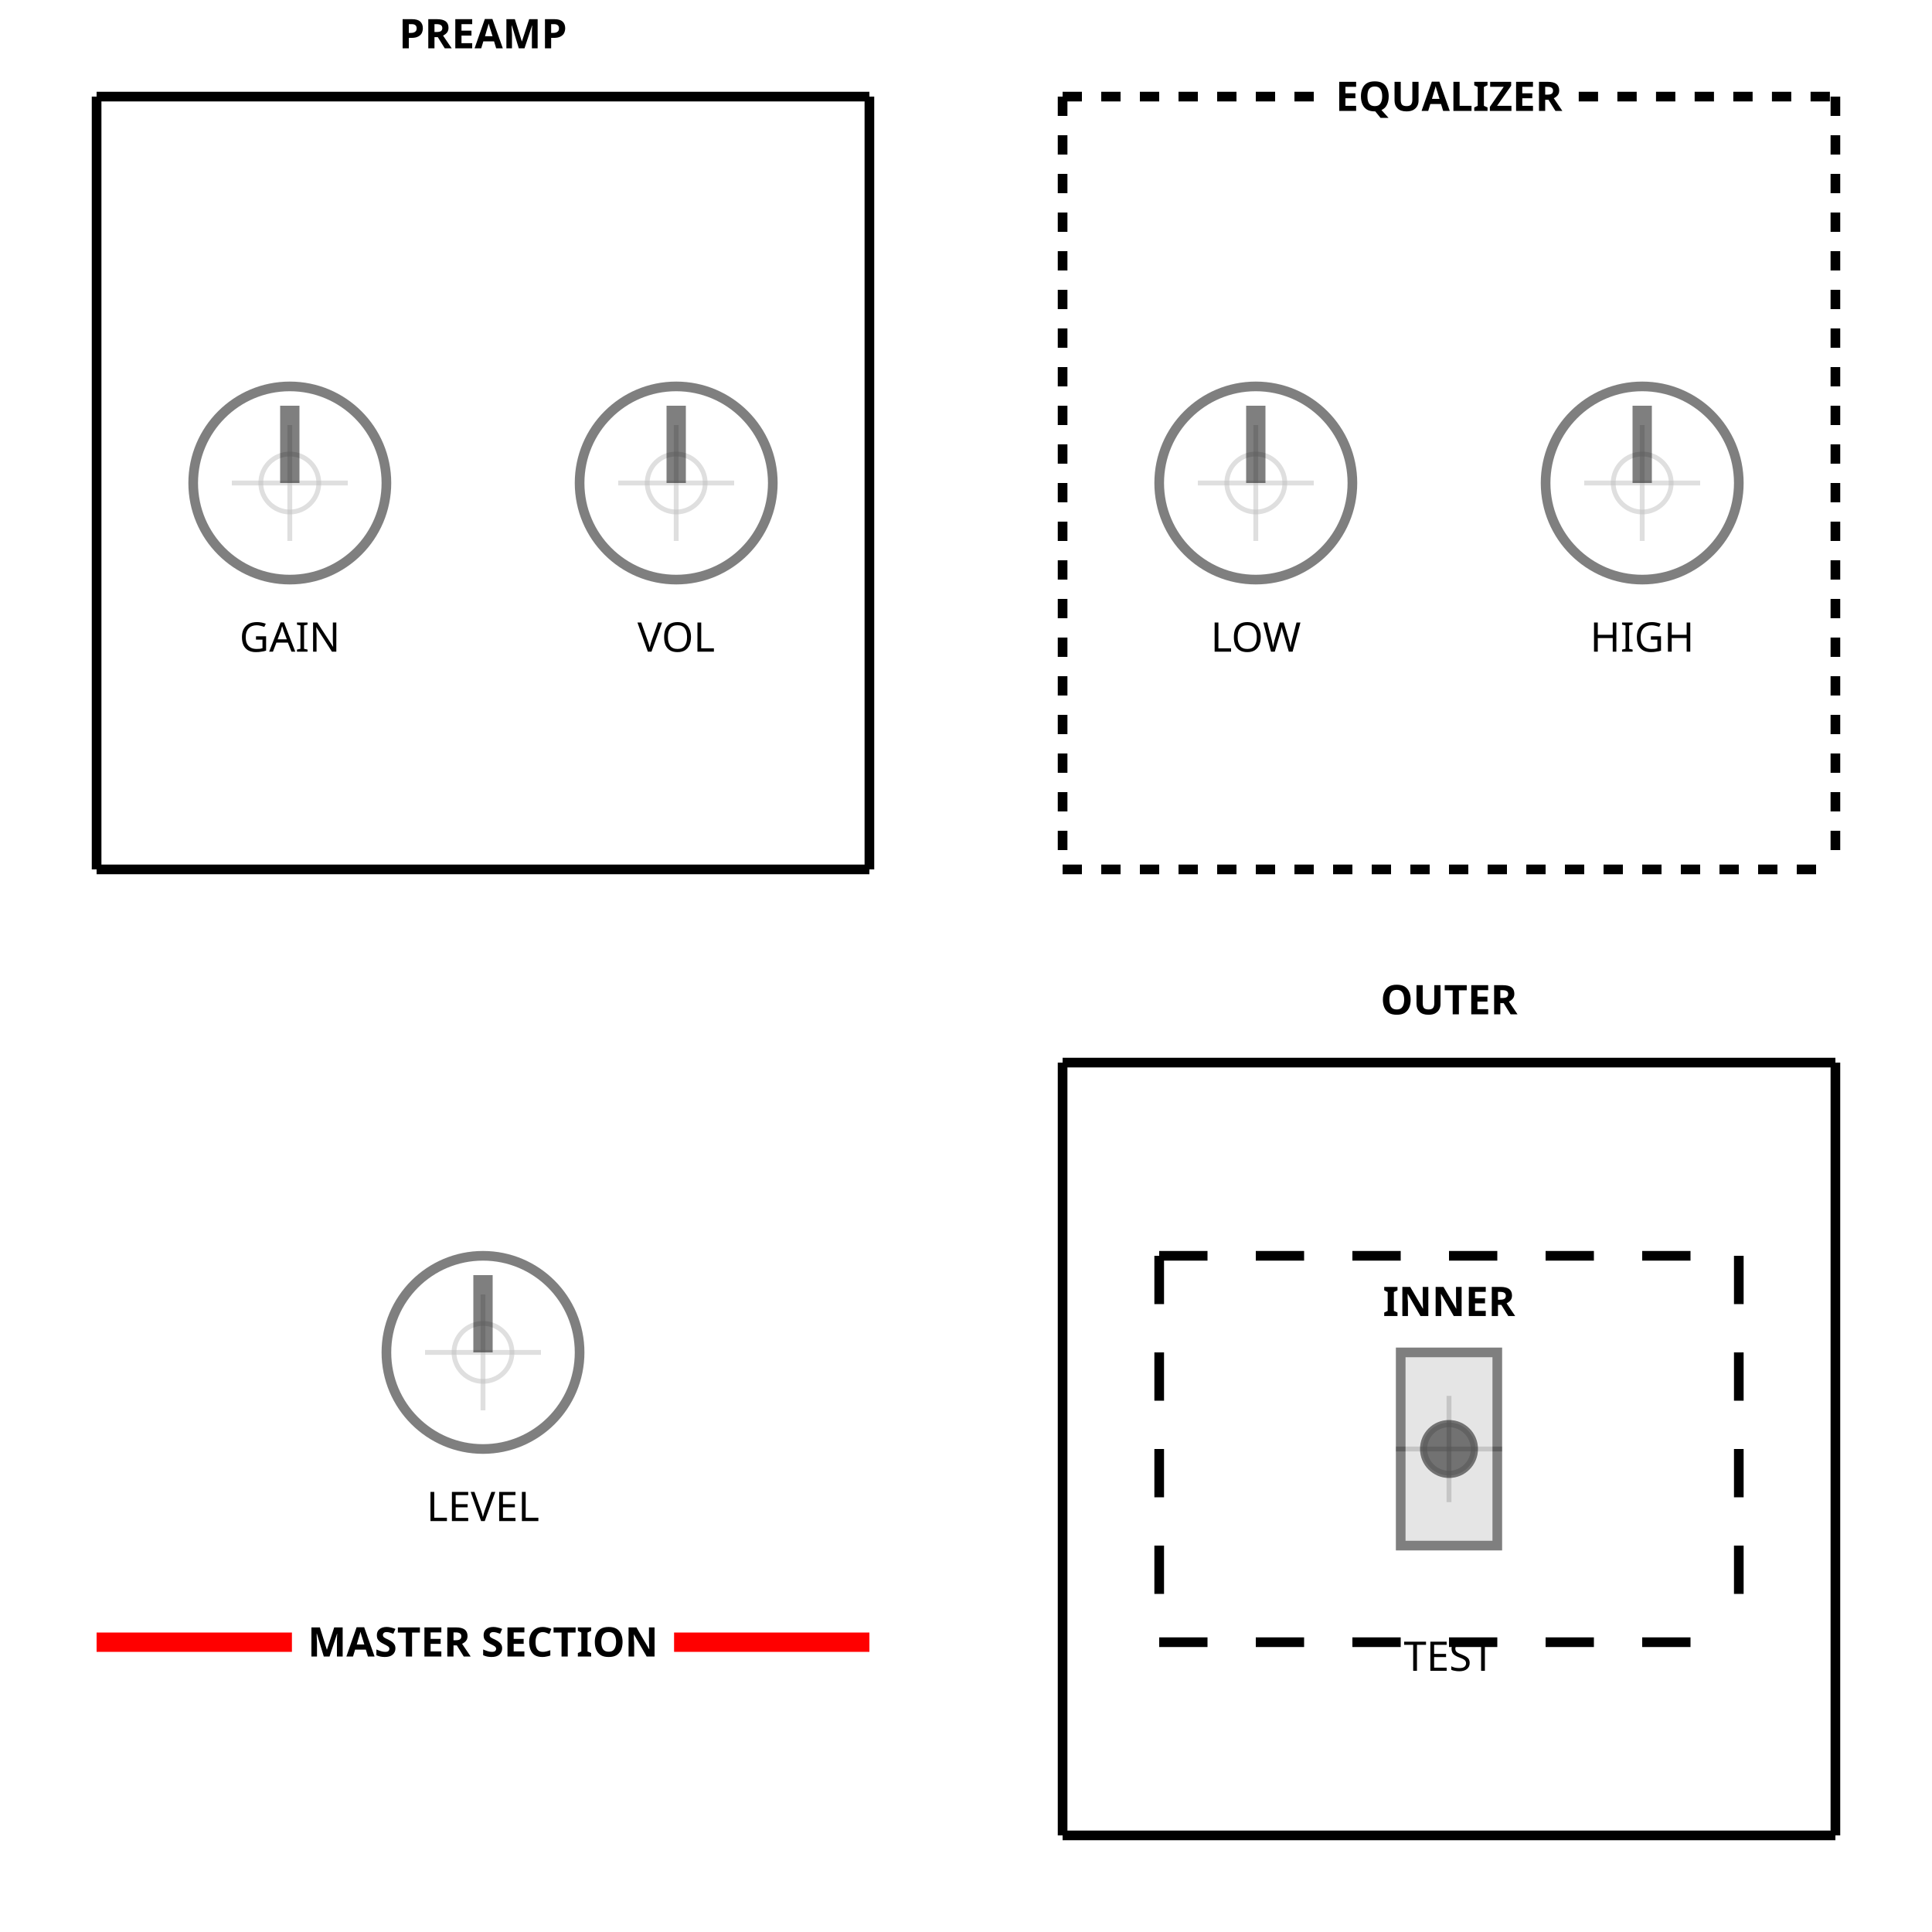
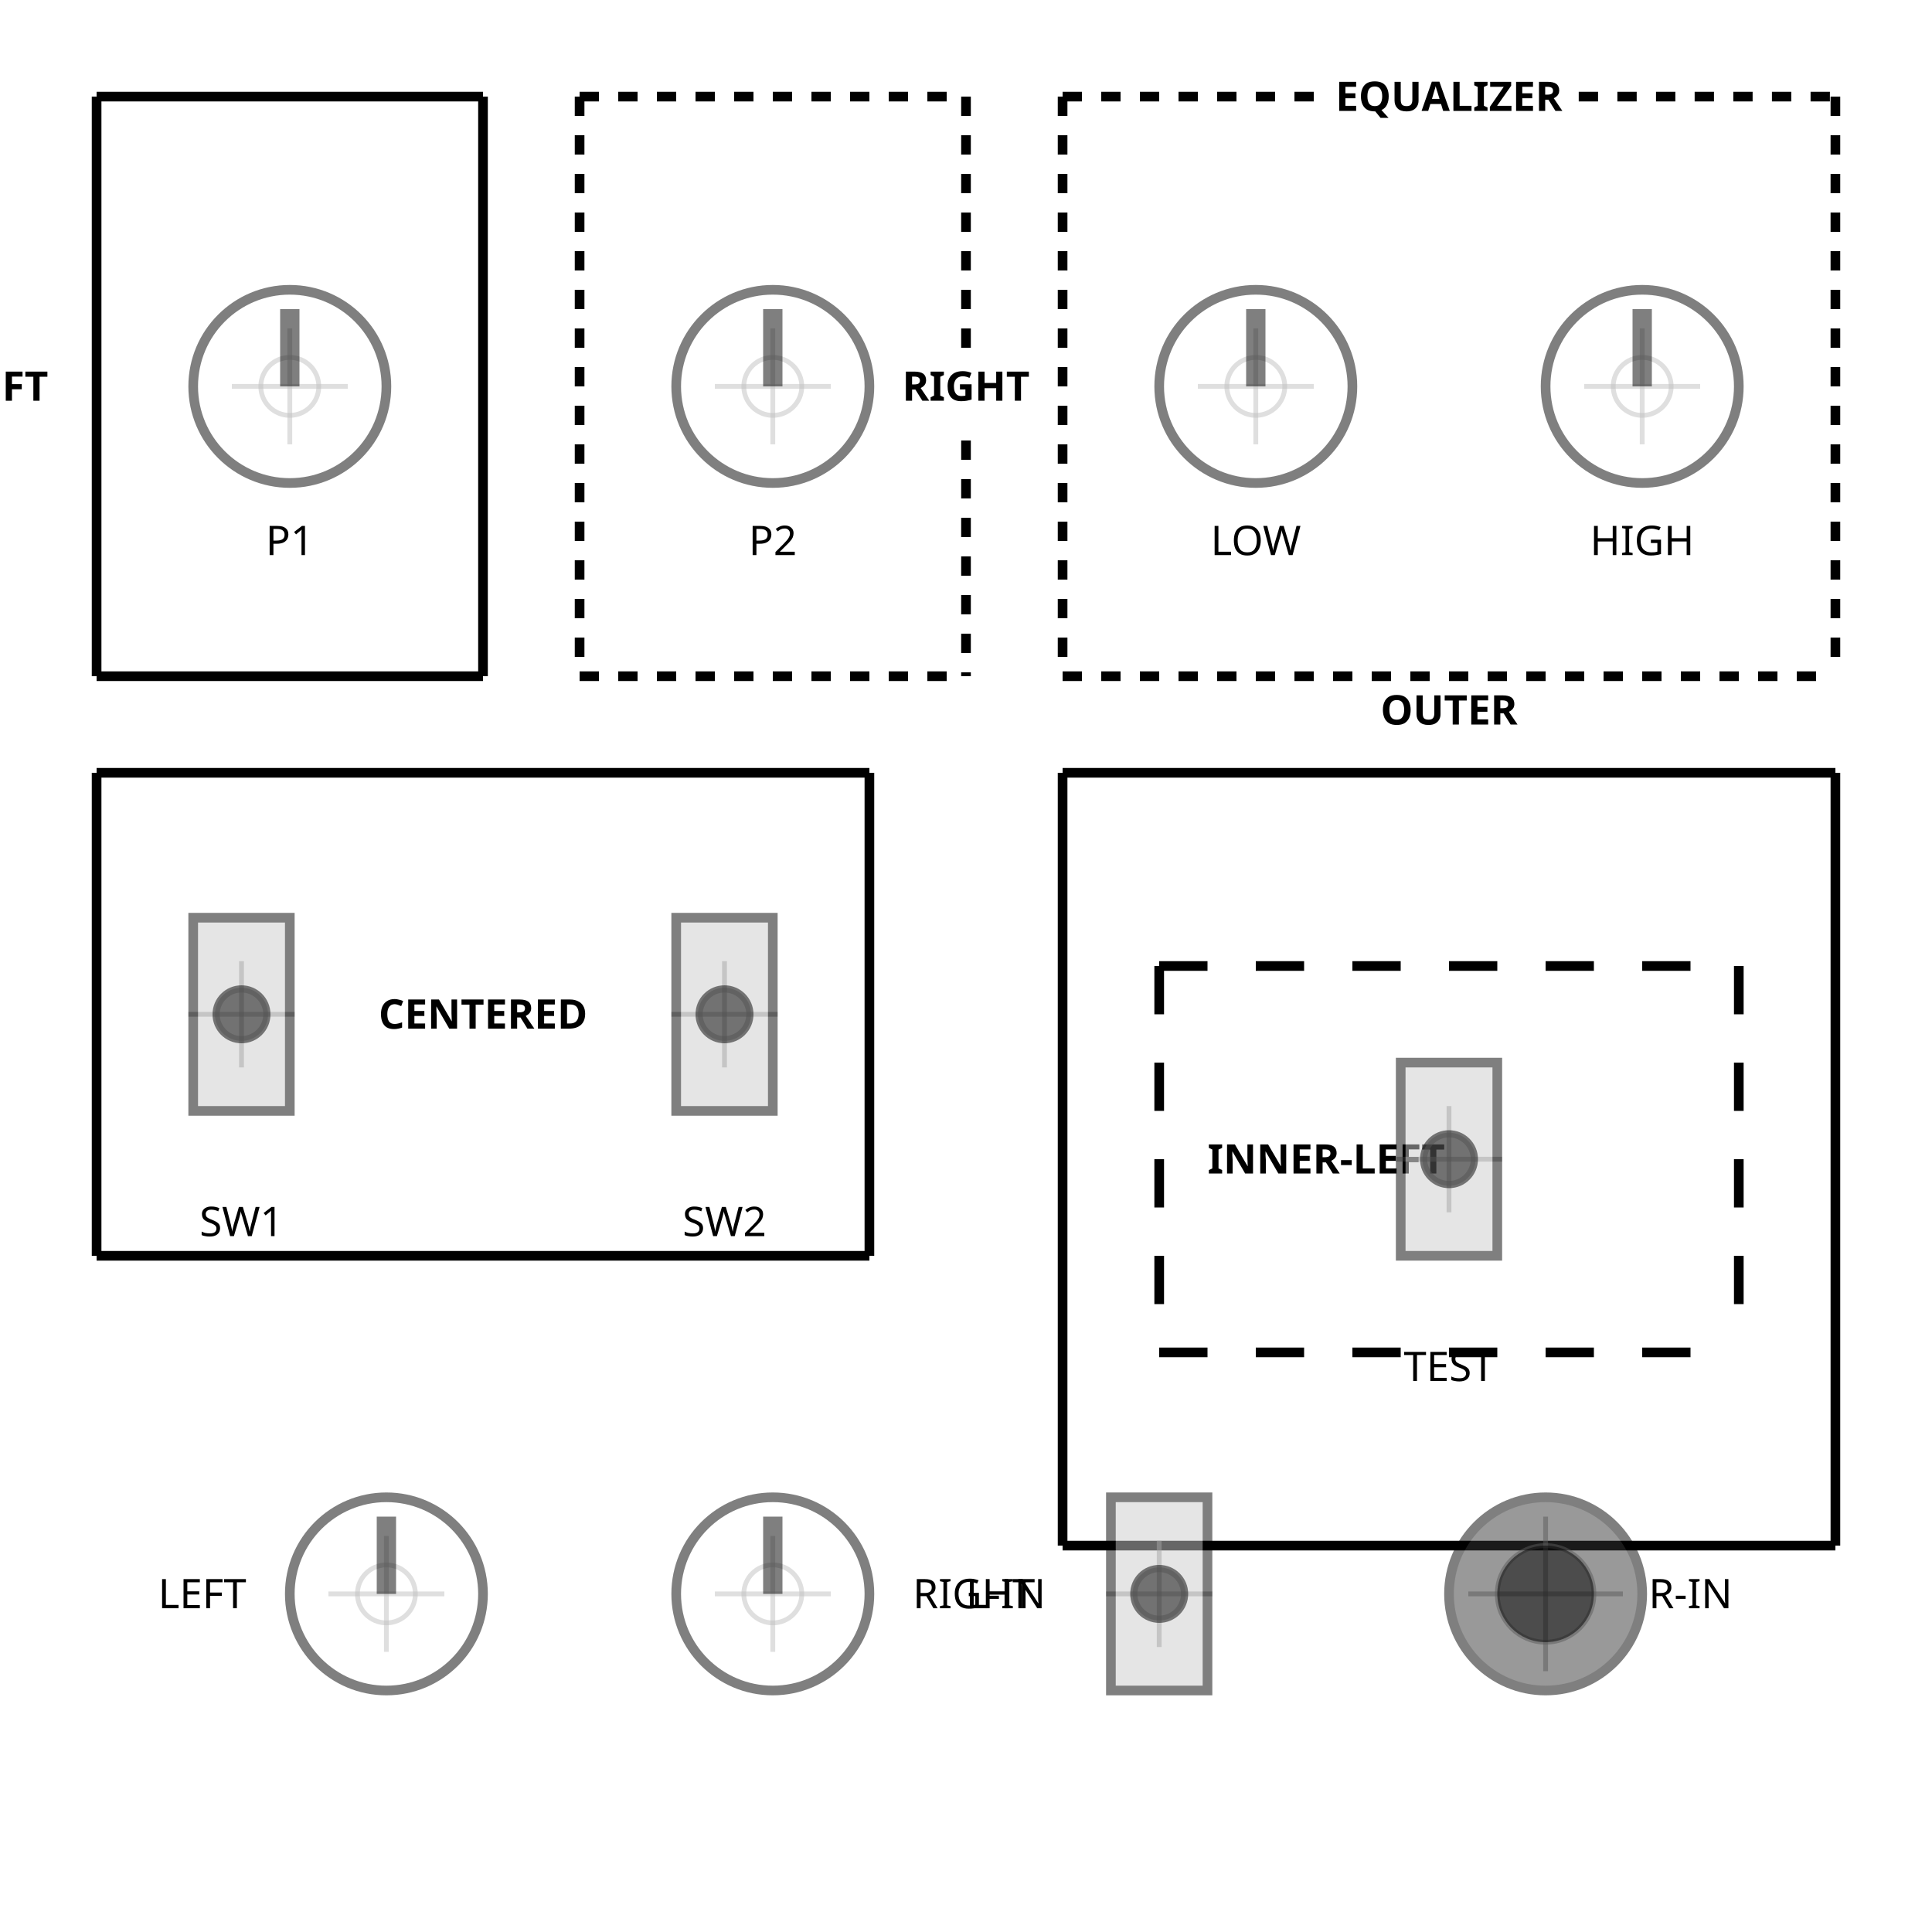
<svg xmlns="http://www.w3.org/2000/svg" baseProfile="full" height="200.0mm" version="1.1" viewBox="0 0 200.0 200.0" width="200.0mm">
  <defs />
  <rect fill="#ffffff" height="200.0" width="200.0" x="0" y="0" />
-   <text fill="black" font-family="sans-serif" font-size="4.233" font-weight="bold" text-anchor="middle" x="50.0" y="5.0">PREAMP</text>
-   <line stroke="black" stroke-width="1.0" x1="10.0" x2="90.0" y1="10.0" y2="10.0" />
-   <line stroke="black" stroke-width="1.0" x1="10.0" x2="90.0" y1="90.0" y2="90.0" />
-   <line stroke="black" stroke-width="1.0" x1="10.0" x2="10.0" y1="10.0" y2="90.0" />
-   <line stroke="black" stroke-width="1.0" x1="90.0" x2="90.0" y1="10.0" y2="90.0" />
-   <circle cx="30.0" cy="50.0" fill="none" r="3.0" stroke="gray" stroke-opacity="0.5" stroke-width="0.5" />
-   <line stroke="gray" stroke-opacity="0.5" stroke-width="0.5" x1="24.0" x2="36.0" y1="50.0" y2="50.0" />
-   <line stroke="gray" stroke-opacity="0.5" stroke-width="0.5" x1="30.0" x2="30.0" y1="44.0" y2="56.0" />
-   <circle cx="30.0" cy="50.0" fill="white" opacity="0.5" r="10.0" stroke="black" stroke-width="1" />
-   <line opacity="0.5" stroke="black" stroke-width="2" x1="30.0" x2="30.0" y1="50.0" y2="42.0" />
-   <text fill="black" font-family="sans-serif" font-size="4.233" font-weight="normal" text-anchor="middle" x="30.0" y="67.463">GAIN</text>
-   <circle cx="70.0" cy="50.0" fill="none" r="3.0" stroke="gray" stroke-opacity="0.5" stroke-width="0.5" />
-   <line stroke="gray" stroke-opacity="0.5" stroke-width="0.5" x1="64.0" x2="76.0" y1="50.0" y2="50.0" />
-   <line stroke="gray" stroke-opacity="0.5" stroke-width="0.5" x1="70.0" x2="70.0" y1="44.0" y2="56.0" />
-   <circle cx="70.0" cy="50.0" fill="white" opacity="0.5" r="10.0" stroke="black" stroke-width="1" />
-   <line opacity="0.5" stroke="black" stroke-width="2" x1="70.0" x2="70.0" y1="50.0" y2="42.0" />
-   <text fill="black" font-family="sans-serif" font-size="4.233" font-weight="normal" text-anchor="middle" x="70.0" y="67.463">VOL</text>
+   <text fill="black" font-family="sans-serif" font-size="4.233" font-weight="bold" text-anchor="end" x="5.0" y="41.482">LEFT</text>
+   <line stroke="black" stroke-width="1.0" x1="10.0" x2="50.0" y1="10.0" y2="10.0" />
+   <line stroke="black" stroke-width="1.0" x1="10.0" x2="50.0" y1="70.0" y2="70.0" />
+   <line stroke="black" stroke-width="1.0" x1="10.0" x2="10.0" y1="10.0" y2="70.0" />
+   <line stroke="black" stroke-width="1.0" x1="50.0" x2="50.0" y1="10.0" y2="70.0" />
+   <circle cx="30.0" cy="40.0" fill="none" r="3.0" stroke="gray" stroke-opacity="0.5" stroke-width="0.5" />
+   <line stroke="gray" stroke-opacity="0.5" stroke-width="0.5" x1="24.0" x2="36.0" y1="40.0" y2="40.0" />
+   <line stroke="gray" stroke-opacity="0.5" stroke-width="0.5" x1="30.0" x2="30.0" y1="34.0" y2="46.0" />
+   <circle cx="30.0" cy="40.0" fill="white" opacity="0.5" r="10.0" stroke="black" stroke-width="1" />
+   <line opacity="0.5" stroke="black" stroke-width="2" x1="30.0" x2="30.0" y1="40.0" y2="32.0" />
+   <text fill="black" font-family="sans-serif" font-size="4.233" font-weight="normal" text-anchor="middle" x="30.0" y="57.463">P1</text>
+   <text fill="black" font-family="sans-serif" font-size="4.233" font-weight="bold" text-anchor="middle" x="100.0" y="41.482">RIGHT</text>
+   <line stroke="black" stroke-dasharray="2,2" stroke-width="1.0" x1="60.0" x2="100.0" y1="10.0" y2="10.0" />
+   <line stroke="black" stroke-dasharray="2,2" stroke-width="1.0" x1="60.0" x2="100.0" y1="70.0" y2="70.0" />
+   <line stroke="black" stroke-dasharray="2,2" stroke-width="1.0" x1="60.0" x2="60.0" y1="10.0" y2="70.0" />
+   <line stroke="black" stroke-dasharray="2,2" stroke-width="1.0" x1="100.0" x2="100.0" y1="10.0" y2="37.365" />
+   <line stroke="black" stroke-dasharray="2,2" stroke-width="1.0" x1="100.0" x2="100.0" y1="45.598" y2="70.0" />
+   <circle cx="80.0" cy="40.0" fill="none" r="3.0" stroke="gray" stroke-opacity="0.5" stroke-width="0.5" />
+   <line stroke="gray" stroke-opacity="0.5" stroke-width="0.5" x1="74.0" x2="86.0" y1="40.0" y2="40.0" />
+   <line stroke="gray" stroke-opacity="0.5" stroke-width="0.5" x1="80.0" x2="80.0" y1="34.0" y2="46.0" />
+   <circle cx="80.0" cy="40.0" fill="white" opacity="0.5" r="10.0" stroke="black" stroke-width="1" />
+   <line opacity="0.5" stroke="black" stroke-width="2" x1="80.0" x2="80.0" y1="40.0" y2="32.0" />
+   <text fill="black" font-family="sans-serif" font-size="4.233" font-weight="normal" text-anchor="middle" x="80.0" y="57.463">P2</text>
  <text fill="black" font-family="sans-serif" font-size="4.233" font-weight="bold" text-anchor="middle" x="150.0" y="11.482">EQUALIZER</text>
  <line stroke="black" stroke-dasharray="2,2" stroke-width="1.0" x1="110.0" x2="136.57" y1="10.0" y2="10.0" />
  <line stroke="black" stroke-dasharray="2,2" stroke-width="1.0" x1="163.43" x2="190.0" y1="10.0" y2="10.0" />
-   <line stroke="black" stroke-dasharray="2,2" stroke-width="1.0" x1="110.0" x2="190.0" y1="90.0" y2="90.0" />
-   <line stroke="black" stroke-dasharray="2,2" stroke-width="1.0" x1="110.0" x2="110.0" y1="10.0" y2="90.0" />
-   <line stroke="black" stroke-dasharray="2,2" stroke-width="1.0" x1="190.0" x2="190.0" y1="10.0" y2="90.0" />
-   <circle cx="130.0" cy="50.0" fill="none" r="3.0" stroke="gray" stroke-opacity="0.5" stroke-width="0.5" />
-   <line stroke="gray" stroke-opacity="0.5" stroke-width="0.5" x1="124.0" x2="136.0" y1="50.0" y2="50.0" />
-   <line stroke="gray" stroke-opacity="0.5" stroke-width="0.5" x1="130.0" x2="130.0" y1="44.0" y2="56.0" />
-   <circle cx="130.0" cy="50.0" fill="white" opacity="0.5" r="10.0" stroke="black" stroke-width="1" />
-   <line opacity="0.5" stroke="black" stroke-width="2" x1="130.0" x2="130.0" y1="50.0" y2="42.0" />
-   <text fill="black" font-family="sans-serif" font-size="4.233" font-weight="normal" text-anchor="middle" x="130.0" y="67.463">LOW</text>
-   <circle cx="170.0" cy="50.0" fill="none" r="3.0" stroke="gray" stroke-opacity="0.5" stroke-width="0.5" />
-   <line stroke="gray" stroke-opacity="0.5" stroke-width="0.5" x1="164.0" x2="176.0" y1="50.0" y2="50.0" />
-   <line stroke="gray" stroke-opacity="0.5" stroke-width="0.5" x1="170.0" x2="170.0" y1="44.0" y2="56.0" />
-   <circle cx="170.0" cy="50.0" fill="white" opacity="0.5" r="10.0" stroke="black" stroke-width="1" />
-   <line opacity="0.5" stroke="black" stroke-width="2" x1="170.0" x2="170.0" y1="50.0" y2="42.0" />
-   <text fill="black" font-family="sans-serif" font-size="4.233" font-weight="normal" text-anchor="middle" x="170.0" y="67.463">HIGH</text>
-   <text fill="black" font-family="sans-serif" font-size="4.233" font-weight="bold" text-anchor="middle" x="50.0" y="171.482">MASTER SECTION</text>
-   <line stroke="red" stroke-width="2.0" x1="10.0" x2="30.22" y1="170.0" y2="170.0" />
-   <line stroke="red" stroke-width="2.0" x1="69.78" x2="90.0" y1="170.0" y2="170.0" />
-   <circle cx="50.0" cy="140.0" fill="none" r="3.0" stroke="gray" stroke-opacity="0.5" stroke-width="0.5" />
-   <line stroke="gray" stroke-opacity="0.5" stroke-width="0.5" x1="44.0" x2="56.0" y1="140.0" y2="140.0" />
-   <line stroke="gray" stroke-opacity="0.5" stroke-width="0.5" x1="50.0" x2="50.0" y1="134.0" y2="146.0" />
-   <circle cx="50.0" cy="140.0" fill="white" opacity="0.5" r="10.0" stroke="black" stroke-width="1" />
-   <line opacity="0.5" stroke="black" stroke-width="2" x1="50.0" x2="50.0" y1="140.0" y2="132.0" />
-   <text fill="black" font-family="sans-serif" font-size="4.233" font-weight="normal" text-anchor="middle" x="50.0" y="157.463">LEVEL</text>
-   <text fill="black" font-family="sans-serif" font-size="4.233" font-weight="bold" text-anchor="middle" x="150.0" y="105.0">OUTER</text>
-   <line stroke="black" stroke-width="1.0" x1="110.0" x2="190.0" y1="110.0" y2="110.0" />
-   <line stroke="black" stroke-width="1.0" x1="110.0" x2="190.0" y1="190.0" y2="190.0" />
-   <line stroke="black" stroke-width="1.0" x1="110.0" x2="110.0" y1="110.0" y2="190.0" />
-   <line stroke="black" stroke-width="1.0" x1="190.0" x2="190.0" y1="110.0" y2="190.0" />
-   <text fill="black" font-family="sans-serif" font-size="4.233" font-weight="bold" text-anchor="middle" x="150.0" y="136.233">INNER</text>
-   <line stroke="black" stroke-dasharray="5,5" stroke-width="1.0" x1="120.0" x2="180.0" y1="130.0" y2="130.0" />
-   <line stroke="black" stroke-dasharray="5,5" stroke-width="1.0" x1="120.0" x2="180.0" y1="170.0" y2="170.0" />
-   <line stroke="black" stroke-dasharray="5,5" stroke-width="1.0" x1="120.0" x2="120.0" y1="130.0" y2="170.0" />
-   <line stroke="black" stroke-dasharray="5,5" stroke-width="1.0" x1="180.0" x2="180.0" y1="130.0" y2="170.0" />
-   <circle cx="150.0" cy="150.0" fill="none" r="2.5" stroke="gray" stroke-opacity="0.5" stroke-width="0.5" />
-   <line stroke="gray" stroke-opacity="0.5" stroke-width="0.5" x1="144.5" x2="155.5" y1="150.0" y2="150.0" />
-   <line stroke="gray" stroke-opacity="0.5" stroke-width="0.5" x1="150.0" x2="150.0" y1="144.5" y2="155.5" />
-   <rect fill="#cccccc" height="20.0" opacity="0.5" stroke="black" width="10.0" x="145.0" y="140.0" />
-   <circle cx="150.0" cy="150.0" fill="black" opacity="0.5" r="3.0" />
-   <text fill="black" font-family="sans-serif" font-size="4.233" font-weight="normal" text-anchor="middle" x="150.0" y="172.963">TEST</text>
+   <line stroke="black" stroke-dasharray="2,2" stroke-width="1.0" x1="110.0" x2="190.0" y1="70.0" y2="70.0" />
+   <line stroke="black" stroke-dasharray="2,2" stroke-width="1.0" x1="110.0" x2="110.0" y1="10.0" y2="70.0" />
+   <line stroke="black" stroke-dasharray="2,2" stroke-width="1.0" x1="190.0" x2="190.0" y1="10.0" y2="70.0" />
+   <circle cx="130.0" cy="40.0" fill="none" r="3.0" stroke="gray" stroke-opacity="0.5" stroke-width="0.5" />
+   <line stroke="gray" stroke-opacity="0.5" stroke-width="0.5" x1="124.0" x2="136.0" y1="40.0" y2="40.0" />
+   <line stroke="gray" stroke-opacity="0.5" stroke-width="0.5" x1="130.0" x2="130.0" y1="34.0" y2="46.0" />
+   <circle cx="130.0" cy="40.0" fill="white" opacity="0.5" r="10.0" stroke="black" stroke-width="1" />
+   <line opacity="0.5" stroke="black" stroke-width="2" x1="130.0" x2="130.0" y1="40.0" y2="32.0" />
+   <text fill="black" font-family="sans-serif" font-size="4.233" font-weight="normal" text-anchor="middle" x="130.0" y="57.463">LOW</text>
+   <circle cx="170.0" cy="40.0" fill="none" r="3.0" stroke="gray" stroke-opacity="0.5" stroke-width="0.5" />
+   <line stroke="gray" stroke-opacity="0.5" stroke-width="0.5" x1="164.0" x2="176.0" y1="40.0" y2="40.0" />
+   <line stroke="gray" stroke-opacity="0.5" stroke-width="0.5" x1="170.0" x2="170.0" y1="34.0" y2="46.0" />
+   <circle cx="170.0" cy="40.0" fill="white" opacity="0.5" r="10.0" stroke="black" stroke-width="1" />
+   <line opacity="0.5" stroke="black" stroke-width="2" x1="170.0" x2="170.0" y1="40.0" y2="32.0" />
+   <text fill="black" font-family="sans-serif" font-size="4.233" font-weight="normal" text-anchor="middle" x="170.0" y="57.463">HIGH</text>
+   <text fill="black" font-family="sans-serif" font-size="4.233" font-weight="bold" text-anchor="middle" x="50.0" y="106.482">CENTERED</text>
+   <line stroke="black" stroke-width="1.0" x1="10.0" x2="90.0" y1="80.0" y2="80.0" />
+   <line stroke="black" stroke-width="1.0" x1="10.0" x2="90.0" y1="130.0" y2="130.0" />
+   <line stroke="black" stroke-width="1.0" x1="10.0" x2="10.0" y1="80.0" y2="130.0" />
+   <line stroke="black" stroke-width="1.0" x1="90.0" x2="90.0" y1="80.0" y2="130.0" />
+   <circle cx="25.0" cy="105.0" fill="none" r="2.5" stroke="gray" stroke-opacity="0.5" stroke-width="0.5" />
+   <line stroke="gray" stroke-opacity="0.5" stroke-width="0.5" x1="19.5" x2="30.5" y1="105.0" y2="105.0" />
+   <line stroke="gray" stroke-opacity="0.5" stroke-width="0.5" x1="25.0" x2="25.0" y1="99.5" y2="110.5" />
+   <rect fill="#cccccc" height="20.0" opacity="0.5" stroke="black" width="10.0" x="20.0" y="95.0" />
+   <circle cx="25.0" cy="105.0" fill="black" opacity="0.5" r="3.0" />
+   <text fill="black" font-family="sans-serif" font-size="4.233" font-weight="normal" text-anchor="middle" x="25.0" y="127.963">SW1</text>
+   <circle cx="75.0" cy="105.0" fill="none" r="2.5" stroke="gray" stroke-opacity="0.5" stroke-width="0.5" />
+   <line stroke="gray" stroke-opacity="0.5" stroke-width="0.5" x1="69.5" x2="80.5" y1="105.0" y2="105.0" />
+   <line stroke="gray" stroke-opacity="0.5" stroke-width="0.5" x1="75.0" x2="75.0" y1="99.5" y2="110.5" />
+   <rect fill="#cccccc" height="20.0" opacity="0.5" stroke="black" width="10.0" x="70.0" y="95.0" />
+   <circle cx="75.0" cy="105.0" fill="black" opacity="0.5" r="3.0" />
+   <text fill="black" font-family="sans-serif" font-size="4.233" font-weight="normal" text-anchor="middle" x="75.0" y="127.963">SW2</text>
+   <text fill="black" font-family="sans-serif" font-size="4.233" font-weight="bold" text-anchor="middle" x="150.0" y="75.0">OUTER</text>
+   <line stroke="black" stroke-width="1.0" x1="110.0" x2="190.0" y1="80.0" y2="80.0" />
+   <line stroke="black" stroke-width="1.0" x1="110.0" x2="190.0" y1="160.0" y2="160.0" />
+   <line stroke="black" stroke-width="1.0" x1="110.0" x2="110.0" y1="80.0" y2="160.0" />
+   <line stroke="black" stroke-width="1.0" x1="190.0" x2="190.0" y1="80.0" y2="160.0" />
+   <text fill="black" font-family="sans-serif" font-size="4.233" font-weight="bold" text-anchor="start" x="125.0" y="121.482">INNER-LEFT</text>
+   <line stroke="black" stroke-dasharray="5,5" stroke-width="1.0" x1="120.0" x2="180.0" y1="100.0" y2="100.0" />
+   <line stroke="black" stroke-dasharray="5,5" stroke-width="1.0" x1="120.0" x2="180.0" y1="140.0" y2="140.0" />
+   <line stroke="black" stroke-dasharray="5,5" stroke-width="1.0" x1="120.0" x2="120.0" y1="100.0" y2="140.0" />
+   <line stroke="black" stroke-dasharray="5,5" stroke-width="1.0" x1="180.0" x2="180.0" y1="100.0" y2="140.0" />
+   <circle cx="150.0" cy="120.0" fill="none" r="2.5" stroke="gray" stroke-opacity="0.5" stroke-width="0.5" />
+   <line stroke="gray" stroke-opacity="0.5" stroke-width="0.5" x1="144.5" x2="155.5" y1="120.0" y2="120.0" />
+   <line stroke="gray" stroke-opacity="0.5" stroke-width="0.5" x1="150.0" x2="150.0" y1="114.5" y2="125.5" />
+   <rect fill="#cccccc" height="20.0" opacity="0.5" stroke="black" width="10.0" x="145.0" y="110.0" />
+   <circle cx="150.0" cy="120.0" fill="black" opacity="0.5" r="3.0" />
+   <text fill="black" font-family="sans-serif" font-size="4.233" font-weight="normal" text-anchor="middle" x="150.0" y="142.963">TEST</text>
+   <circle cx="40.0" cy="165.0" fill="none" r="3.0" stroke="gray" stroke-opacity="0.5" stroke-width="0.5" />
+   <line stroke="gray" stroke-opacity="0.5" stroke-width="0.5" x1="34.0" x2="46.0" y1="165.0" y2="165.0" />
+   <line stroke="gray" stroke-opacity="0.5" stroke-width="0.5" x1="40.0" x2="40.0" y1="159.0" y2="171.0" />
+   <circle cx="40.0" cy="165.0" fill="white" opacity="0.5" r="10.0" stroke="black" stroke-width="1" />
+   <line opacity="0.5" stroke="black" stroke-width="2" x1="40.0" x2="40.0" y1="165.0" y2="157.0" />
+   <text fill="black" font-family="sans-serif" font-size="4.233" font-weight="normal" text-anchor="end" x="25.5" y="166.482">LEFT</text>
+   <circle cx="80.0" cy="165.0" fill="none" r="3.0" stroke="gray" stroke-opacity="0.5" stroke-width="0.5" />
+   <line stroke="gray" stroke-opacity="0.5" stroke-width="0.5" x1="74.0" x2="86.0" y1="165.0" y2="165.0" />
+   <line stroke="gray" stroke-opacity="0.5" stroke-width="0.5" x1="80.0" x2="80.0" y1="159.0" y2="171.0" />
+   <circle cx="80.0" cy="165.0" fill="white" opacity="0.5" r="10.0" stroke="black" stroke-width="1" />
+   <line opacity="0.5" stroke="black" stroke-width="2" x1="80.0" x2="80.0" y1="165.0" y2="157.0" />
+   <text fill="black" font-family="sans-serif" font-size="4.233" font-weight="normal" text-anchor="start" x="94.5" y="166.482">RIGHT</text>
+   <circle cx="120.0" cy="165.0" fill="none" r="2.5" stroke="gray" stroke-opacity="0.5" stroke-width="0.5" />
+   <line stroke="gray" stroke-opacity="0.5" stroke-width="0.5" x1="114.5" x2="125.5" y1="165.0" y2="165.0" />
+   <line stroke="gray" stroke-opacity="0.5" stroke-width="0.5" x1="120.0" x2="120.0" y1="159.5" y2="170.5" />
+   <rect fill="#cccccc" height="20.0" opacity="0.5" stroke="black" width="10.0" x="115.0" y="155.0" />
+   <circle cx="120.0" cy="165.0" fill="black" opacity="0.5" r="3.0" />
+   <text fill="black" font-family="sans-serif" font-size="4.233" font-weight="normal" text-anchor="start" x="100.0" y="166.482">L-IN</text>
+   <circle cx="160.0" cy="165.0" fill="none" r="5.0" stroke="gray" stroke-opacity="0.5" stroke-width="0.5" />
+   <line stroke="gray" stroke-opacity="0.5" stroke-width="0.5" x1="152.0" x2="168.0" y1="165.0" y2="165.0" />
+   <line stroke="gray" stroke-opacity="0.5" stroke-width="0.5" x1="160.0" x2="160.0" y1="157.0" y2="173.0" />
+   <circle cx="160.0" cy="165.0" fill="#333333" opacity="0.5" r="10.0" stroke="black" stroke-width="1" />
+   <circle cx="160.0" cy="165.0" fill="black" opacity="0.5" r="5.0" />
+   <text fill="black" font-family="sans-serif" font-size="4.233" font-weight="normal" text-anchor="middle" x="175.0" y="166.482">R-IN</text>
</svg>
